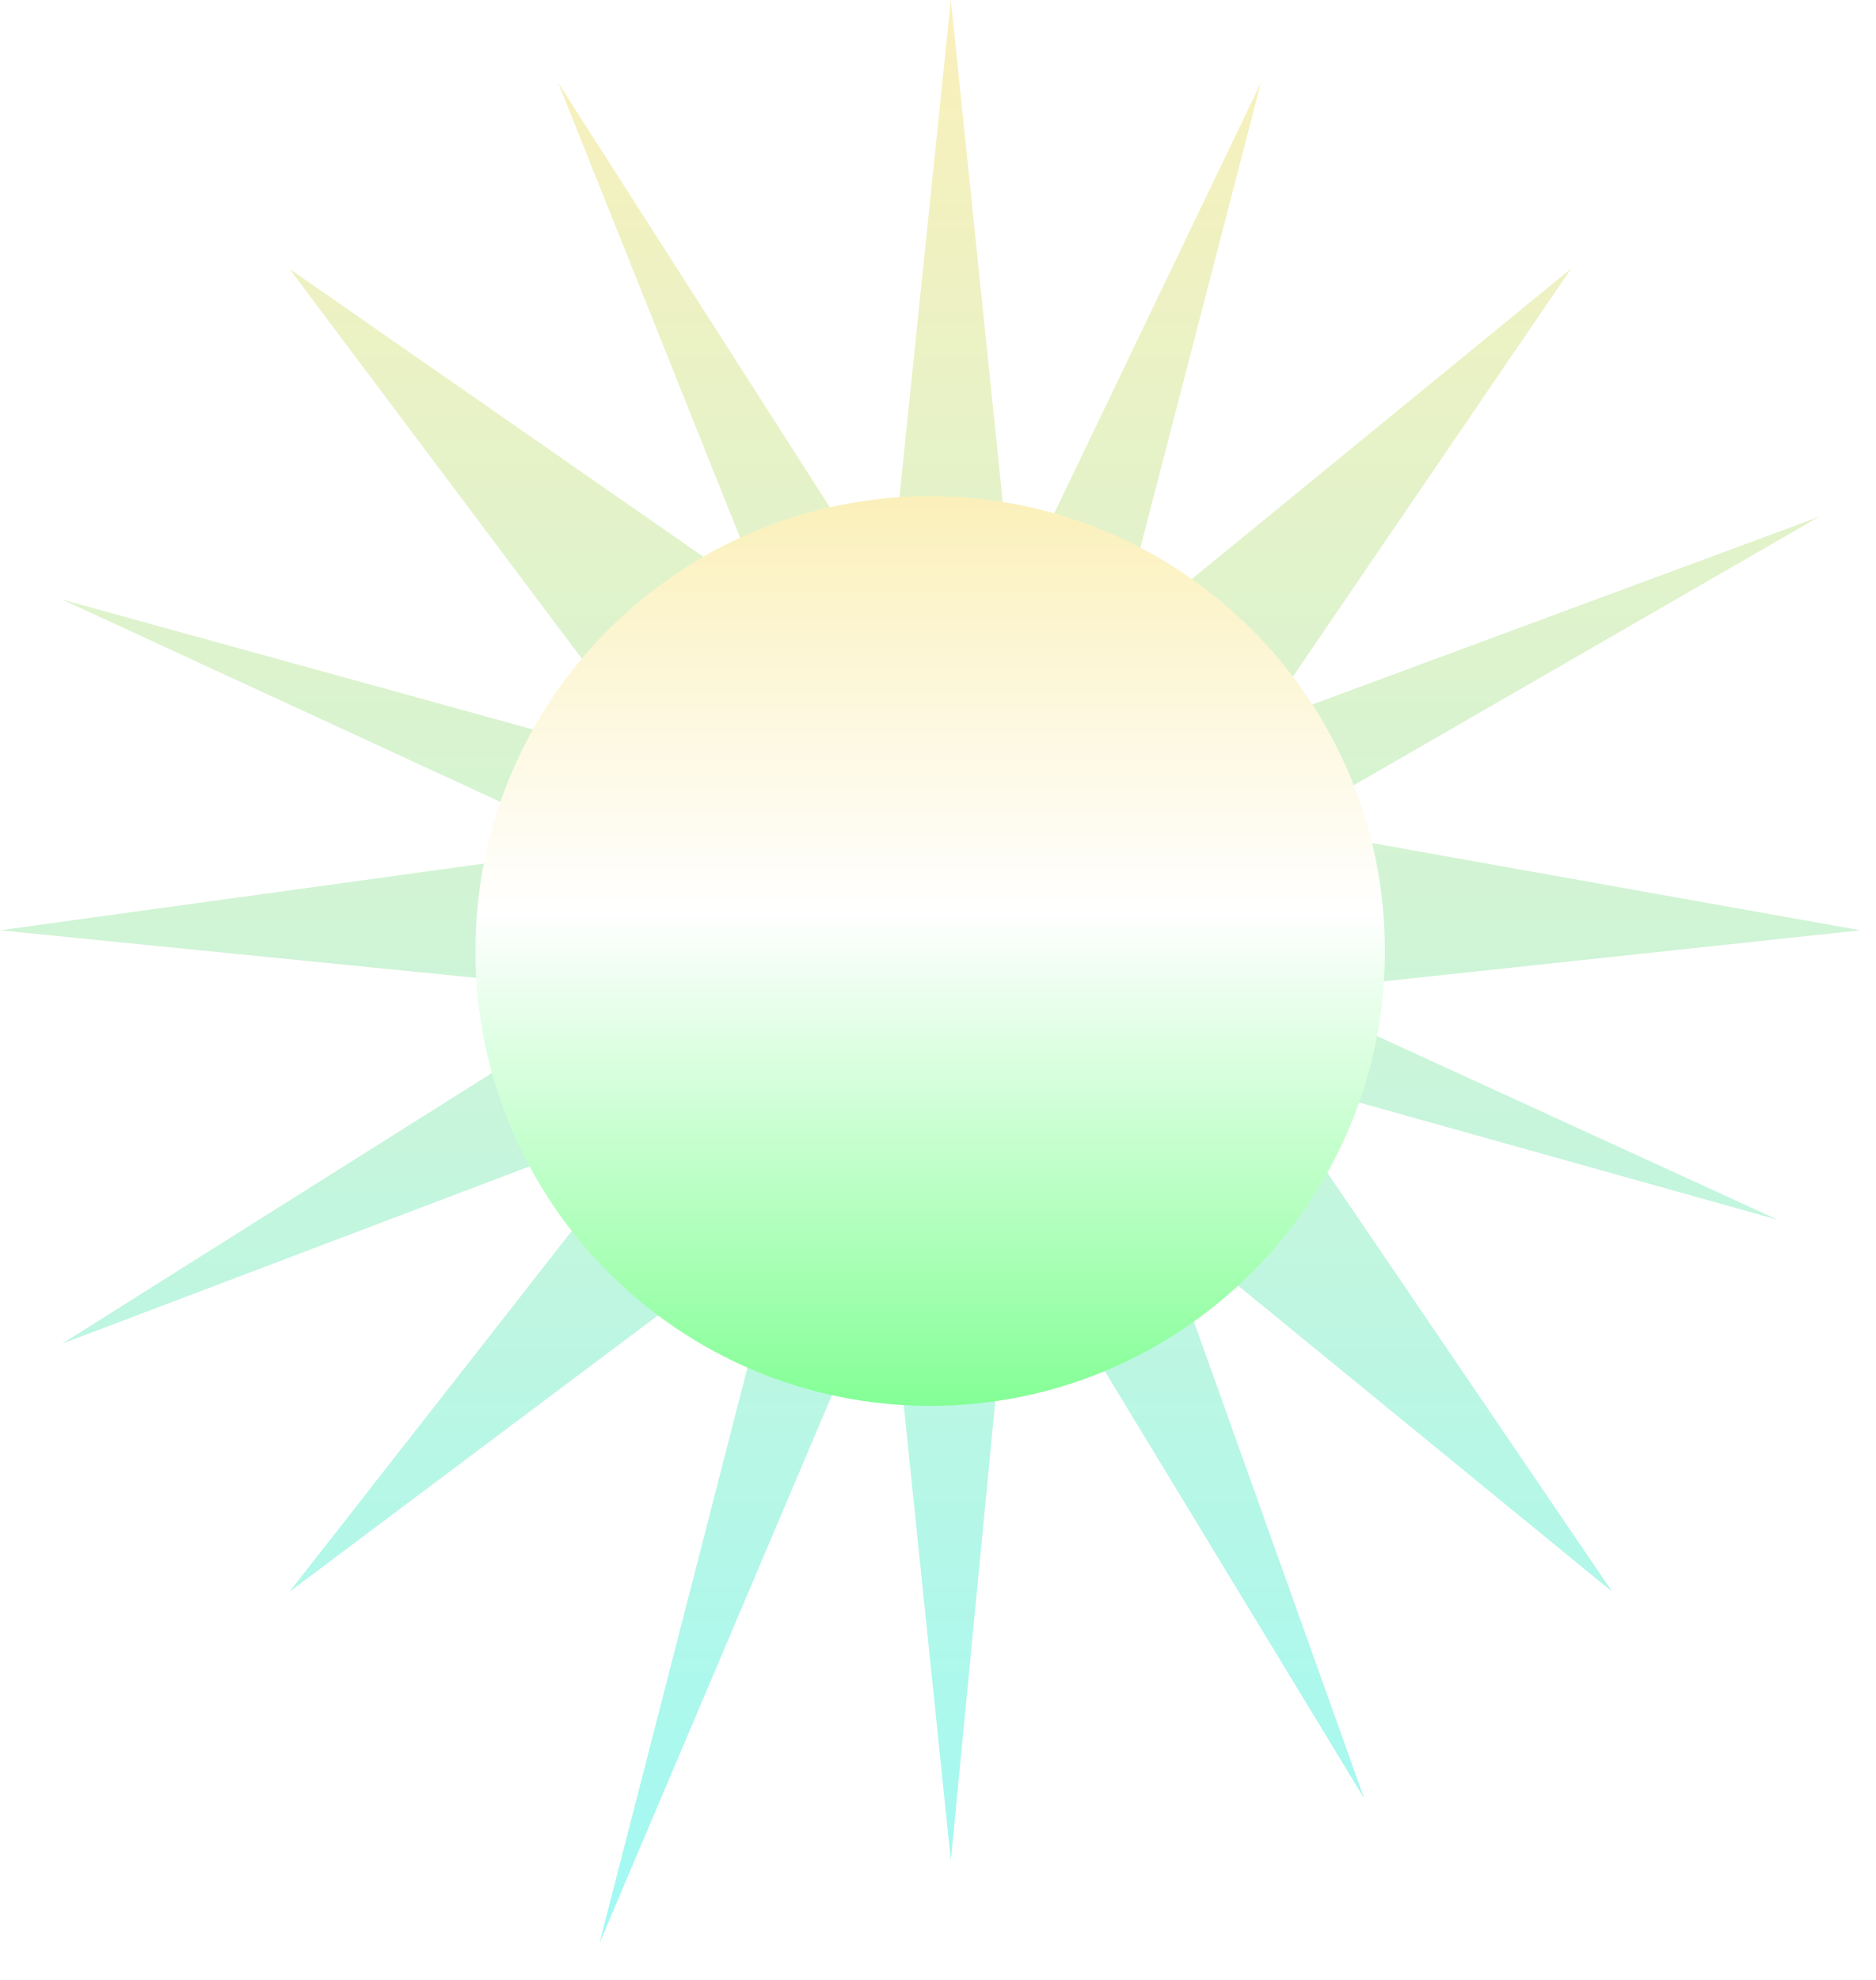
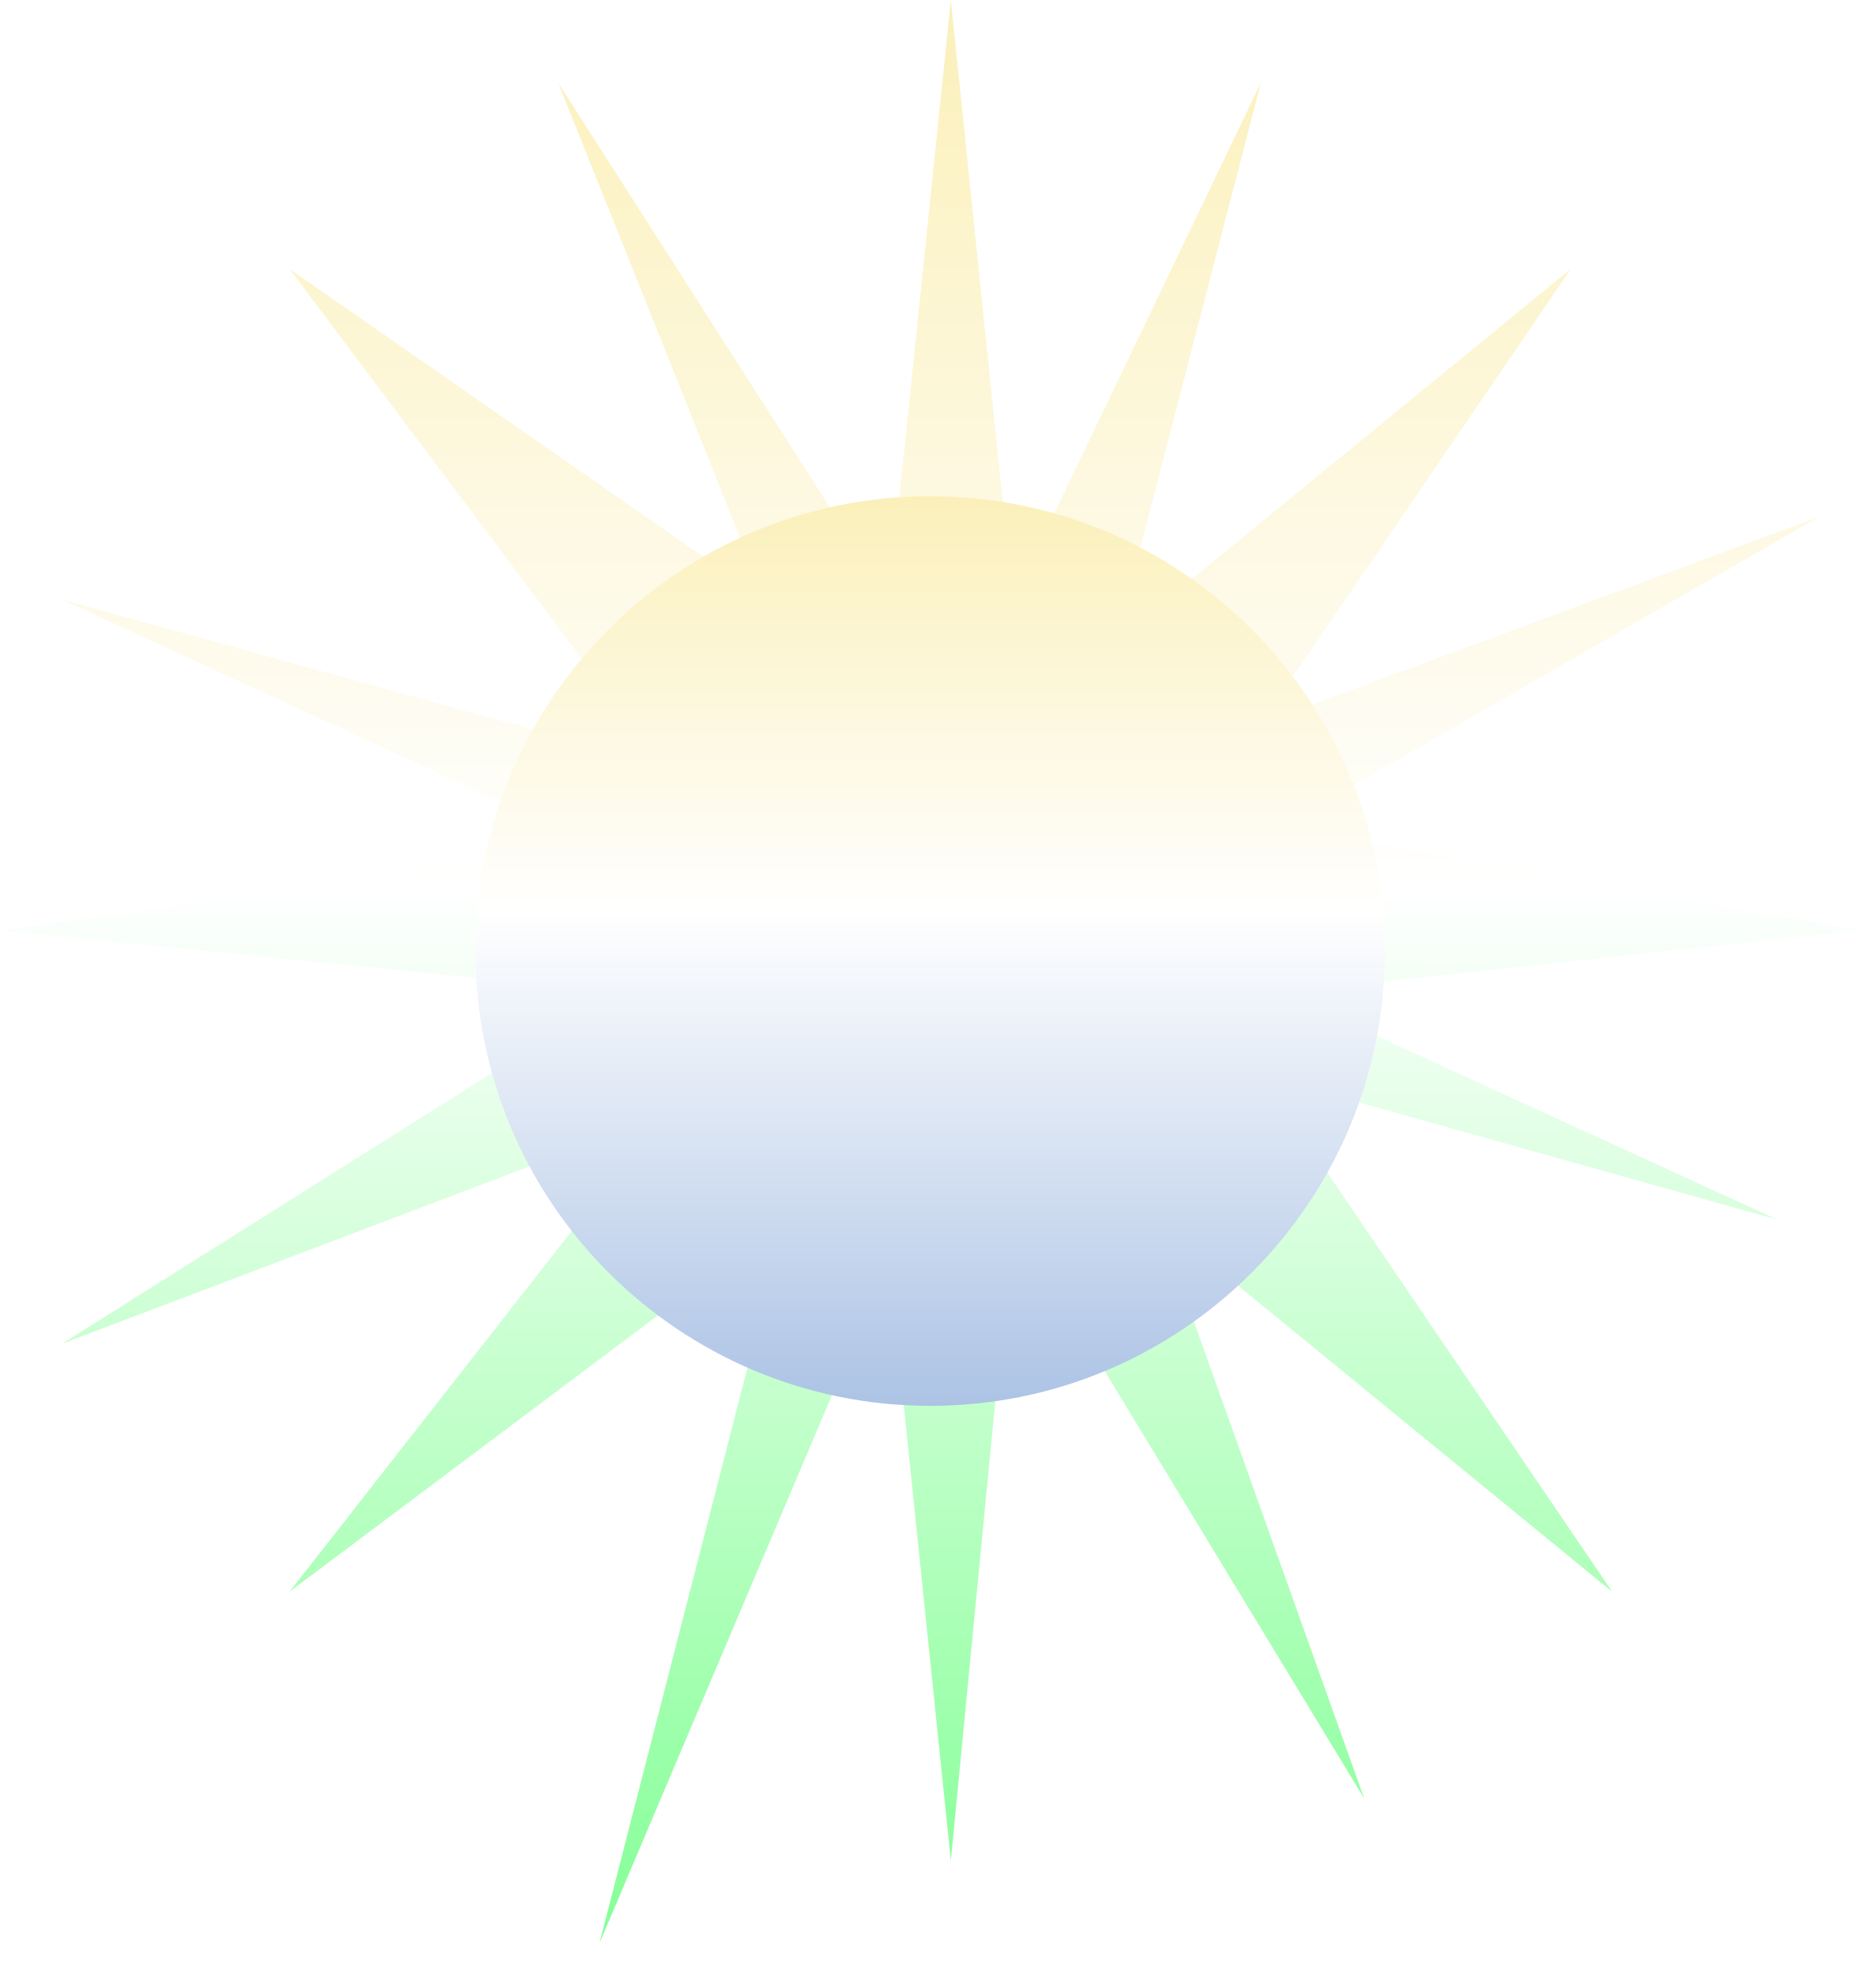
<svg xmlns="http://www.w3.org/2000/svg" width="36" height="38" viewBox="0 0 36 38" fill="none">
-   <path d="M17.061 24.202L18.251 35.708L19.441 23.409L26.186 34.518L22.218 23.409L30.947 30.55L24.202 20.631L34.121 23.409L24.599 19.044L35.708 17.854L24.599 15.87L34.915 9.919L24.202 13.886L30.154 5.158L21.425 12.3L24.202 1.587L19.441 11.506L18.251 0L17.061 11.506L10.713 1.587L14.68 11.506L5.555 5.158L12.696 14.68L1.19 11.506L11.506 16.267L0 17.854L11.903 19.044L1.19 25.789L12.696 21.425L5.555 30.55L15.077 23.409L11.506 37.295L17.061 24.202Z" fill="url(#paint0_linear_923_11739)" />
-   <circle cx="17.854" cy="18.252" r="8.729" fill="url(#paint1_linear_923_11739)" />
+   <path d="M17.061 24.202L18.251 35.708L19.441 23.409L26.186 34.518L22.218 23.409L30.947 30.55L24.202 20.631L34.121 23.409L24.599 19.044L35.708 17.854L24.599 15.87L34.915 9.919L24.202 13.886L30.154 5.158L21.425 12.3L24.202 1.587L19.441 11.506L18.251 0L17.061 11.506L10.713 1.587L14.68 11.506L5.555 5.158L12.696 14.68L1.19 11.506L11.506 16.267L0 17.854L11.903 19.044L1.19 25.789L12.696 21.425L5.555 30.55L15.077 23.409L11.506 37.295L17.061 24.202Z" fill="url(#paint0_linear_941_17143)" />
+   <circle cx="17.854" cy="18.252" r="8.729" fill="url(#paint1_linear_941_17143)" />
  <defs>
-     <linearGradient id="paint0_linear_923_11739" x1="17.854" y1="0" x2="17.854" y2="37.295" gradientUnits="userSpaceOnUse">
-       <stop stop-color="#FBF0BA" />
-       <stop offset="1" stop-color="#A1F9F4" />
-     </linearGradient>
-     <linearGradient id="paint1_linear_923_11739" x1="17.854" y1="9.523" x2="17.854" y2="26.981" gradientUnits="userSpaceOnUse">
+     <linearGradient id="paint0_linear_941_17143" x1="17.854" y1="0" x2="17.854" y2="37.295" gradientUnits="userSpaceOnUse">
      <stop stop-color="#FBF0BA" />
      <stop offset="0.457" stop-color="white" />
      <stop offset="1" stop-color="#84FF96" />
    </linearGradient>
+     <linearGradient id="paint1_linear_941_17143" x1="17.854" y1="9.523" x2="17.854" y2="26.981" gradientUnits="userSpaceOnUse">
+       <stop stop-color="#FBF0BA" />
+       <stop offset="0.457" stop-color="white" />
+       <stop offset="1" stop-color="#ACC3E5" />
+     </linearGradient>
  </defs>
</svg>
